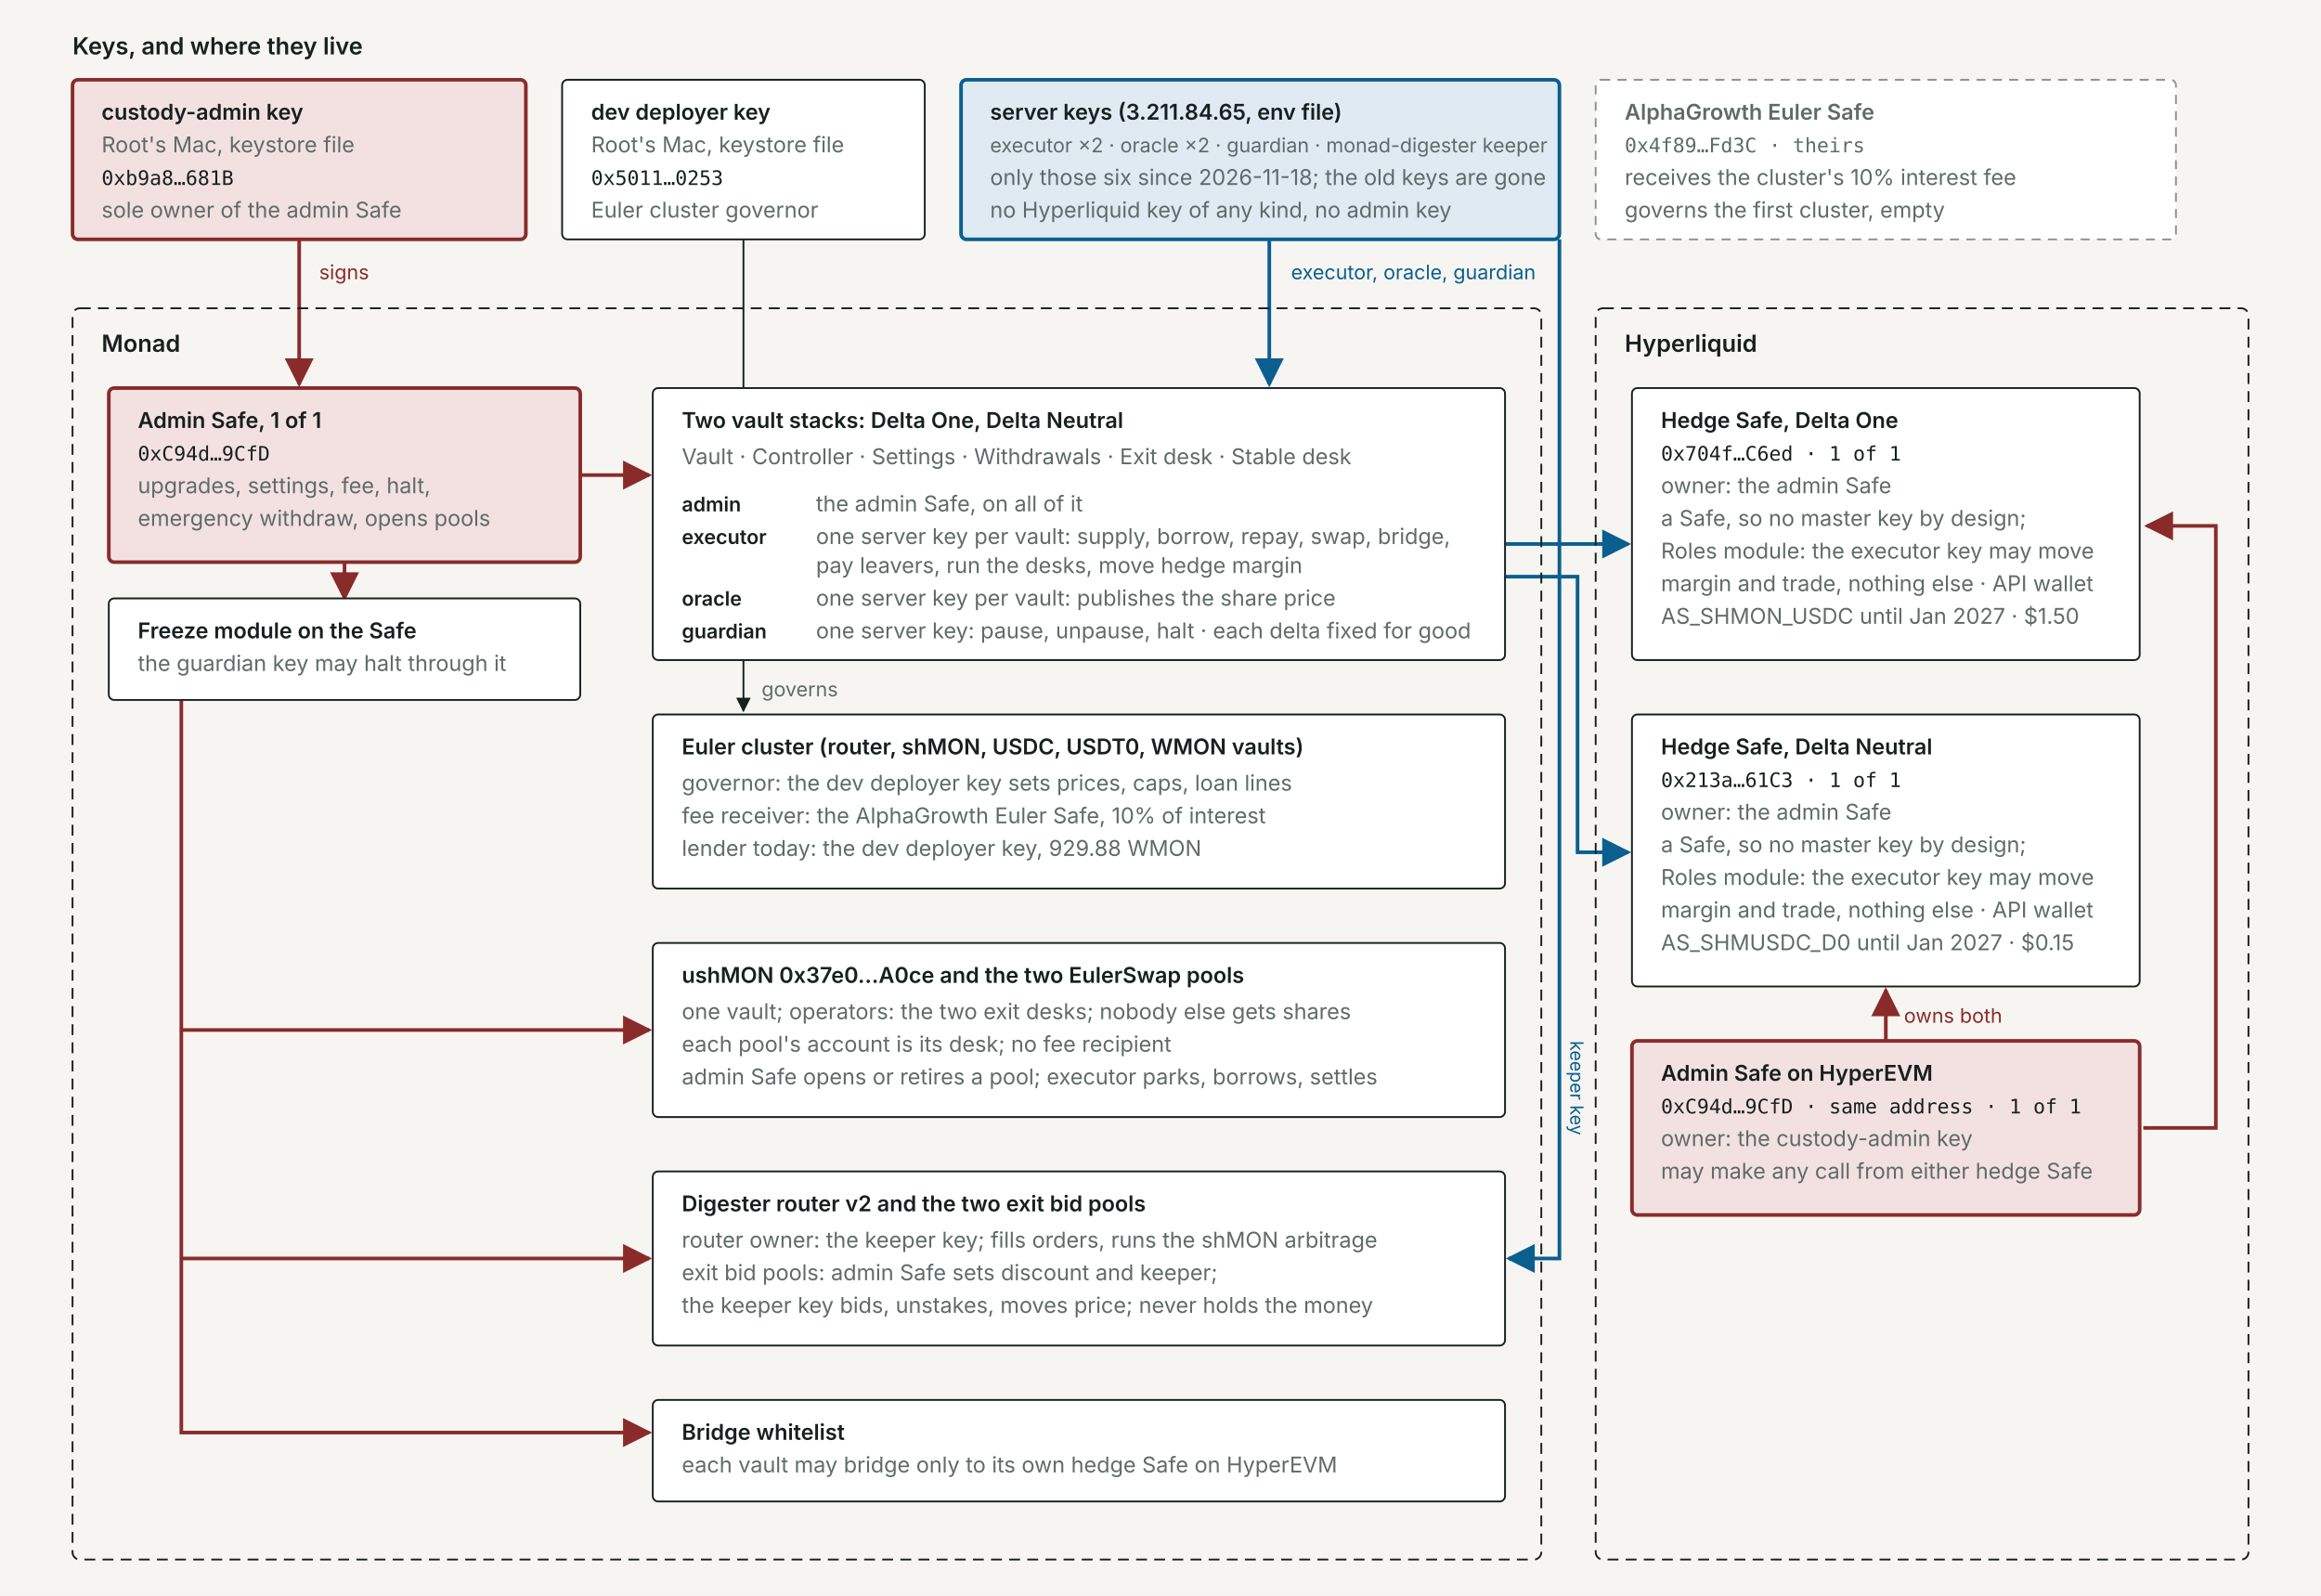
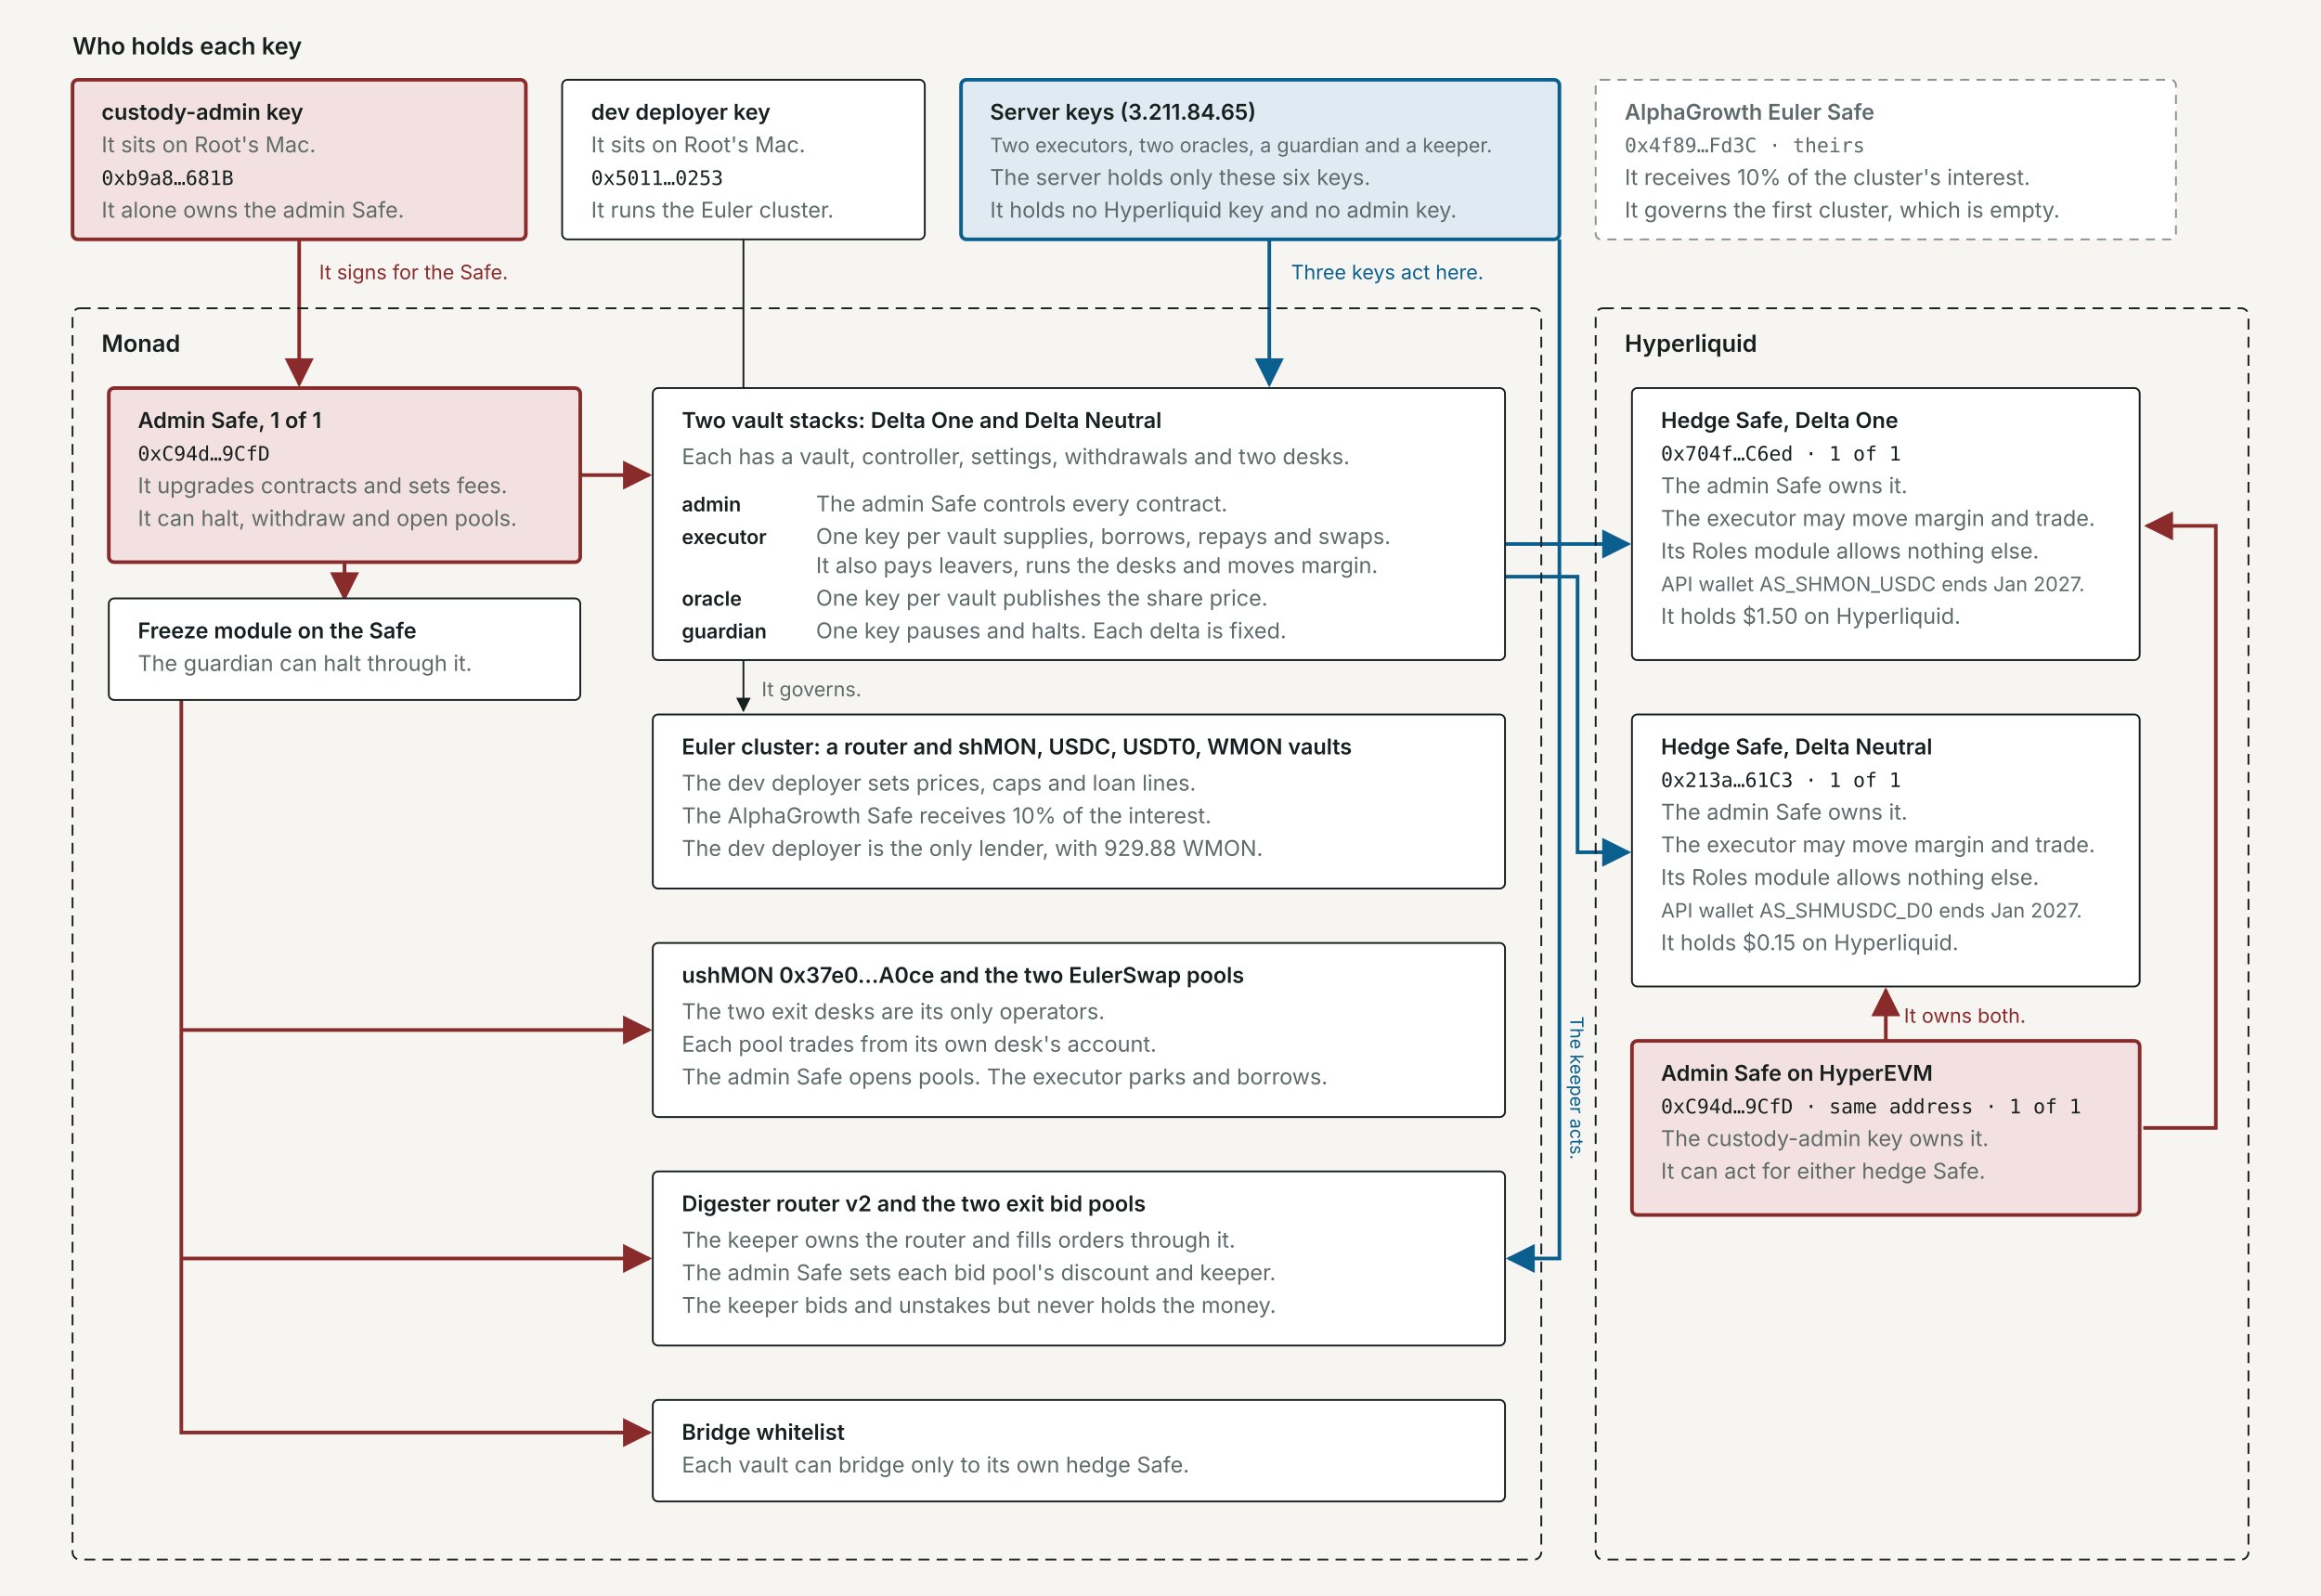
<svg xmlns="http://www.w3.org/2000/svg" width="1280" height="880" viewBox="0 0 1280 880" role="img" aria-label="Who controls the two shMON vaults: one admin key behind a one-of-one Safe controls every contract on Monad and owns both hedge Safes on HyperEVM; the server's executor keys move money inside the strategies and the hedges; the oracle keys publish NAV; the guardian key pauses; the deployer key governs the Euler cluster; the keeper key fills the digester, runs the shMON arbitrage and runs the exit bid pools." style="color:#17201f">
  <rect x="0" y="0" width="1280" height="880" fill="#f6f5f1" />
  <defs>
    <marker id="arrow" viewBox="0 0 10 10" refX="9" refY="5" markerWidth="8" markerHeight="8" orient="auto-start-reverse">
      <path d="M0,0 L10,5 L0,10 z" fill="#17201f" />
    </marker>
    <marker id="arrow-admin" viewBox="0 0 10 10" refX="9" refY="5" markerWidth="8" markerHeight="8" orient="auto-start-reverse">
      <path d="M0,0 L10,5 L0,10 z" fill="#8a2b2b" />
    </marker>
    <marker id="arrow-bot" viewBox="0 0 10 10" refX="9" refY="5" markerWidth="8" markerHeight="8" orient="auto-start-reverse">
      <path d="M0,0 L10,5 L0,10 z" fill="#0a5f8f" />
    </marker>
  </defs>
  <g font-family="IBM Plex Sans, system-ui, -apple-system, Segoe UI, sans-serif" font-size="12" fill="#17201f">
    <g id="lines">
      <line x1="165" y1="132" x2="165" y2="212" stroke="#8a2b2b" stroke-width="2" marker-end="url(#arrow-admin)" />
      <line x1="320" y1="262" x2="358" y2="262" stroke="#8a2b2b" stroke-width="2" marker-end="url(#arrow-admin)" />
      <path d="M190,310 V330" fill="none" stroke="#8a2b2b" stroke-width="2" marker-end="url(#arrow-admin)" />
      <path d="M100,386 V790 H358" fill="none" stroke="#8a2b2b" stroke-width="2" marker-end="url(#arrow-admin)" />
      <path d="M100,568 H358" fill="none" stroke="#8a2b2b" stroke-width="2" marker-end="url(#arrow-admin)" />
      <path d="M100,694 H358" fill="none" stroke="#8a2b2b" stroke-width="2" marker-end="url(#arrow-admin)" />
      <path d="M700,132 V212" fill="none" stroke="#0a5f8f" stroke-width="2" marker-end="url(#arrow-bot)" />
      <path d="M860,132 V694 H832" fill="none" stroke="#0a5f8f" stroke-width="2" marker-end="url(#arrow-bot)" />
      <path d="M410,132 V392" fill="none" stroke="#17201f" marker-end="url(#arrow)" />
      <path d="M830,300 H898" fill="none" stroke="#0a5f8f" stroke-width="2" marker-end="url(#arrow-bot)" />
      <path d="M830,318 H870 V470 H898" fill="none" stroke="#0a5f8f" stroke-width="2" marker-end="url(#arrow-bot)" />
      <path d="M1040,574 V546" fill="none" stroke="#8a2b2b" stroke-width="2" marker-end="url(#arrow-admin)" />
      <path d="M1182,622 H1222 V290 H1184" fill="none" stroke="#8a2b2b" stroke-width="2" marker-end="url(#arrow-admin)" />
    </g>
-     <text x="40" y="30" font-weight="600" font-size="13">Keys, and where they live</text>
+     <text x="40" y="30" font-weight="600" font-size="13">Who holds each key</text>
    <rect x="40" y="44" width="250" height="88" rx="3" fill="#f3e1e1" stroke="#8a2b2b" stroke-width="2" />
    <text x="56" y="66" font-weight="600">custody-admin key</text>
-     <text x="56" y="84" fill="#5f6b69">Root's Mac, keystore file</text>
+     <text x="56" y="84" fill="#5f6b69">It sits on Root's Mac.</text>
    <text x="56" y="102" font-family="IBM Plex Mono, Menlo, monospace" font-size="11">0xb9a8…681B</text>
-     <text x="56" y="120" fill="#5f6b69">sole owner of the admin Safe</text>
+     <text x="56" y="120" fill="#5f6b69">It alone owns the admin Safe.</text>
    <rect x="310" y="44" width="200" height="88" rx="3" fill="#ffffff" stroke="#17201f" />
    <text x="326" y="66" font-weight="600">dev deployer key</text>
-     <text x="326" y="84" fill="#5f6b69">Root's Mac, keystore file</text>
+     <text x="326" y="84" fill="#5f6b69">It sits on Root's Mac.</text>
    <text x="326" y="102" font-family="IBM Plex Mono, Menlo, monospace" font-size="11">0x5011…0253</text>
-     <text x="326" y="120" fill="#5f6b69">Euler cluster governor</text>
+     <text x="326" y="120" fill="#5f6b69">It runs the Euler cluster.</text>
    <rect x="530" y="44" width="330" height="88" rx="3" fill="#dfeaf2" stroke="#0a5f8f" stroke-width="2" />
-     <text x="546" y="66" font-weight="600">server keys (3.211.84.65, env file)</text>
-     <text x="546" y="84" fill="#5f6b69" font-size="11">executor ×2 · oracle ×2 · guardian · monad-digester keeper</text>
-     <text x="546" y="102" fill="#5f6b69">only those six since 2026-11-18; the old keys are gone</text>
-     <text x="546" y="120" fill="#5f6b69">no Hyperliquid key of any kind, no admin key</text>
+     <text x="546" y="66" font-weight="600">Server keys (3.211.84.65)</text>
+     <text x="546" y="84" fill="#5f6b69" font-size="11">Two executors, two oracles, a guardian and a keeper.</text>
+     <text x="546" y="102" fill="#5f6b69">The server holds only these six keys.</text>
+     <text x="546" y="120" fill="#5f6b69">It holds no Hyperliquid key and no admin key.</text>
    <rect x="880" y="44" width="320" height="88" rx="3" fill="#ffffff" stroke="#8a948f" stroke-dasharray="5 4" />
    <text x="896" y="66" font-weight="600" fill="#5f6b69">AlphaGrowth Euler Safe</text>
    <text x="896" y="84" fill="#5f6b69" font-family="IBM Plex Mono, Menlo, monospace" font-size="11">0x4f89…Fd3C · theirs</text>
-     <text x="896" y="102" fill="#5f6b69">receives the cluster's 10% interest fee</text>
-     <text x="896" y="120" fill="#5f6b69">governs the first cluster, empty</text>
-     <text x="176" y="154" fill="#8a2b2b" font-size="11">signs</text>
-     <text x="712" y="154" fill="#0a5f8f" font-size="11">executor, oracle, guardian</text>
-     <text x="420" y="384" fill="#5f6b69" font-size="11">governs</text>
-     <text x="866" y="600" fill="#0a5f8f" font-size="10" text-anchor="middle" transform="rotate(90 866 600)">keeper key</text>
-     <text x="1050" y="564" fill="#8a2b2b" font-size="11">owns both</text>
+     <text x="896" y="102" fill="#5f6b69">It receives 10% of the cluster's interest.</text>
+     <text x="896" y="120" fill="#5f6b69">It governs the first cluster, which is empty.</text>
+     <text x="176" y="154" fill="#8a2b2b" font-size="11">It signs for the Safe.</text>
+     <text x="712" y="154" fill="#0a5f8f" font-size="11">Three keys act here.</text>
+     <text x="420" y="384" fill="#5f6b69" font-size="11">It governs.</text>
+     <text x="866" y="600" fill="#0a5f8f" font-size="10" text-anchor="middle" transform="rotate(90 866 600)">The keeper acts.</text>
+     <text x="1050" y="564" fill="#8a2b2b" font-size="11">It owns both.</text>
    <rect x="40" y="170" width="810" height="690" rx="4" fill="none" stroke="#17201f" stroke-dasharray="6 4" />
    <text x="56" y="194" font-weight="600" font-size="13">Monad</text>
    <rect x="60" y="214" width="260" height="96" rx="3" fill="#f3e1e1" stroke="#8a2b2b" stroke-width="2" />
    <text x="76" y="236" font-weight="600">Admin Safe, 1 of 1</text>
    <text x="76" y="254" font-family="IBM Plex Mono, Menlo, monospace" font-size="11">0xC94d…9CfD</text>
-     <text x="76" y="272" fill="#5f6b69">upgrades, settings, fee, halt,</text>
-     <text x="76" y="290" fill="#5f6b69">emergency withdraw, opens pools</text>
+     <text x="76" y="272" fill="#5f6b69">It upgrades contracts and sets fees.</text>
+     <text x="76" y="290" fill="#5f6b69">It can halt, withdraw and open pools.</text>
    <rect x="60" y="330" width="260" height="56" rx="3" fill="#ffffff" stroke="#17201f" />
    <text x="76" y="352" font-weight="600">Freeze module on the Safe</text>
-     <text x="76" y="370" fill="#5f6b69">the guardian key may halt through it</text>
+     <text x="76" y="370" fill="#5f6b69">The guardian can halt through it.</text>
    <rect x="360" y="214" width="470" height="150" rx="3" fill="#ffffff" stroke="#17201f" />
-     <text x="376" y="236" font-weight="600">Two vault stacks: Delta One, Delta Neutral</text>
-     <text x="376" y="256" fill="#5f6b69">Vault · Controller · Settings · Withdrawals · Exit desk · Stable desk</text>
+     <text x="376" y="236" font-weight="600">Two vault stacks: Delta One and Delta Neutral</text>
+     <text x="376" y="256" fill="#5f6b69">Each has a vault, controller, settings, withdrawals and two desks.</text>
    <text x="376" y="282" font-weight="600" font-size="11">admin</text>
-     <text x="450" y="282" fill="#5f6b69">the admin Safe, on all of it</text>
+     <text x="450" y="282" fill="#5f6b69">The admin Safe controls every contract.</text>
    <text x="376" y="300" font-weight="600" font-size="11">executor</text>
-     <text x="450" y="300" fill="#5f6b69">one server key per vault: supply, borrow, repay, swap, bridge,</text>
-     <text x="450" y="316" fill="#5f6b69">pay leavers, run the desks, move hedge margin</text>
+     <text x="450" y="300" fill="#5f6b69">One key per vault supplies, borrows, repays and swaps.</text>
+     <text x="450" y="316" fill="#5f6b69">It also pays leavers, runs the desks and moves margin.</text>
    <text x="376" y="334" font-weight="600" font-size="11">oracle</text>
-     <text x="450" y="334" fill="#5f6b69">one server key per vault: publishes the share price</text>
+     <text x="450" y="334" fill="#5f6b69">One key per vault publishes the share price.</text>
    <text x="376" y="352" font-weight="600" font-size="11">guardian</text>
-     <text x="450" y="352" fill="#5f6b69">one server key: pause, unpause, halt · each delta fixed for good</text>
+     <text x="450" y="352" fill="#5f6b69">One key pauses and halts. Each delta is fixed.</text>
    <rect x="360" y="394" width="470" height="96" rx="3" fill="#ffffff" stroke="#17201f" />
-     <text x="376" y="416" font-weight="600">Euler cluster (router, shMON, USDC, USDT0, WMON vaults)</text>
-     <text x="376" y="436" fill="#5f6b69">governor: the dev deployer key sets prices, caps, loan lines</text>
-     <text x="376" y="454" fill="#5f6b69">fee receiver: the AlphaGrowth Euler Safe, 10% of interest</text>
-     <text x="376" y="472" fill="#5f6b69">lender today: the dev deployer key, 929.88 WMON</text>
+     <text x="376" y="416" font-weight="600">Euler cluster: a router and shMON, USDC, USDT0, WMON vaults</text>
+     <text x="376" y="436" fill="#5f6b69">The dev deployer sets prices, caps and loan lines.</text>
+     <text x="376" y="454" fill="#5f6b69">The AlphaGrowth Safe receives 10% of the interest.</text>
+     <text x="376" y="472" fill="#5f6b69">The dev deployer is the only lender, with 929.88 WMON.</text>
    <rect x="360" y="520" width="470" height="96" rx="3" fill="#ffffff" stroke="#17201f" />
    <text x="376" y="542" font-weight="600">ushMON 0x37e0…A0ce and the two EulerSwap pools</text>
-     <text x="376" y="562" fill="#5f6b69">one vault; operators: the two exit desks; nobody else gets shares</text>
-     <text x="376" y="580" fill="#5f6b69">each pool's account is its desk; no fee recipient</text>
-     <text x="376" y="598" fill="#5f6b69">admin Safe opens or retires a pool; executor parks, borrows, settles</text>
+     <text x="376" y="562" fill="#5f6b69">The two exit desks are its only operators.</text>
+     <text x="376" y="580" fill="#5f6b69">Each pool trades from its own desk's account.</text>
+     <text x="376" y="598" fill="#5f6b69">The admin Safe opens pools. The executor parks and borrows.</text>
    <rect x="360" y="646" width="470" height="96" rx="3" fill="#ffffff" stroke="#17201f" />
    <text x="376" y="668" font-weight="600">Digester router v2 and the two exit bid pools</text>
-     <text x="376" y="688" fill="#5f6b69">router owner: the keeper key; fills orders, runs the shMON arbitrage</text>
-     <text x="376" y="706" fill="#5f6b69">exit bid pools: admin Safe sets discount and keeper;</text>
-     <text x="376" y="724" fill="#5f6b69">the keeper key bids, unstakes, moves price; never holds the money</text>
+     <text x="376" y="688" fill="#5f6b69">The keeper owns the router and fills orders through it.</text>
+     <text x="376" y="706" fill="#5f6b69">The admin Safe sets each bid pool's discount and keeper.</text>
+     <text x="376" y="724" fill="#5f6b69">The keeper bids and unstakes but never holds the money.</text>
    <rect x="360" y="772" width="470" height="56" rx="3" fill="#ffffff" stroke="#17201f" />
    <text x="376" y="794" font-weight="600">Bridge whitelist</text>
-     <text x="376" y="812" fill="#5f6b69">each vault may bridge only to its own hedge Safe on HyperEVM</text>
+     <text x="376" y="812" fill="#5f6b69">Each vault can bridge only to its own hedge Safe.</text>
    <rect x="880" y="170" width="360" height="690" rx="4" fill="none" stroke="#17201f" stroke-dasharray="6 4" />
    <text x="896" y="194" font-weight="600" font-size="13">Hyperliquid</text>
    <rect x="900" y="214" width="280" height="150" rx="3" fill="#ffffff" stroke="#17201f" />
    <text x="916" y="236" font-weight="600">Hedge Safe, Delta One</text>
    <text x="916" y="254" font-family="IBM Plex Mono, Menlo, monospace" font-size="11">0x704f…C6ed · 1 of 1</text>
-     <text x="916" y="272" fill="#5f6b69">owner: the admin Safe</text>
-     <text x="916" y="290" fill="#5f6b69">a Safe, so no master key by design;</text>
-     <text x="916" y="308" fill="#5f6b69">Roles module: the executor key may move</text>
-     <text x="916" y="326" fill="#5f6b69">margin and trade, nothing else · API wallet</text>
-     <text x="916" y="344" fill="#5f6b69">AS_SHMON_USDC until Jan 2027 · $1.50</text>
+     <text x="916" y="272" fill="#5f6b69">The admin Safe owns it.</text>
+     <text x="916" y="290" fill="#5f6b69">The executor may move margin and trade.</text>
+     <text x="916" y="308" fill="#5f6b69">Its Roles module allows nothing else.</text>
+     <text x="916" y="326" fill="#5f6b69" font-size="11">API wallet AS_SHMON_USDC ends Jan 2027.</text>
+     <text x="916" y="344" fill="#5f6b69">It holds $1.50 on Hyperliquid.</text>
    <rect x="900" y="394" width="280" height="150" rx="3" fill="#ffffff" stroke="#17201f" />
    <text x="916" y="416" font-weight="600">Hedge Safe, Delta Neutral</text>
    <text x="916" y="434" font-family="IBM Plex Mono, Menlo, monospace" font-size="11">0x213a…61C3 · 1 of 1</text>
-     <text x="916" y="452" fill="#5f6b69">owner: the admin Safe</text>
-     <text x="916" y="470" fill="#5f6b69">a Safe, so no master key by design;</text>
-     <text x="916" y="488" fill="#5f6b69">Roles module: the executor key may move</text>
-     <text x="916" y="506" fill="#5f6b69">margin and trade, nothing else · API wallet</text>
-     <text x="916" y="524" fill="#5f6b69">AS_SHMUSDC_D0 until Jan 2027 · $0.15</text>
+     <text x="916" y="452" fill="#5f6b69">The admin Safe owns it.</text>
+     <text x="916" y="470" fill="#5f6b69">The executor may move margin and trade.</text>
+     <text x="916" y="488" fill="#5f6b69">Its Roles module allows nothing else.</text>
+     <text x="916" y="506" fill="#5f6b69" font-size="11">API wallet AS_SHMUSDC_D0 ends Jan 2027.</text>
+     <text x="916" y="524" fill="#5f6b69">It holds $0.15 on Hyperliquid.</text>
    <rect x="900" y="574" width="280" height="96" rx="3" fill="#f3e1e1" stroke="#8a2b2b" stroke-width="2" />
    <text x="916" y="596" font-weight="600">Admin Safe on HyperEVM</text>
    <text x="916" y="614" font-family="IBM Plex Mono, Menlo, monospace" font-size="11">0xC94d…9CfD · same address · 1 of 1</text>
-     <text x="916" y="632" fill="#5f6b69">owner: the custody-admin key</text>
-     <text x="916" y="650" fill="#5f6b69">may make any call from either hedge Safe</text>
+     <text x="916" y="632" fill="#5f6b69">The custody-admin key owns it.</text>
+     <text x="916" y="650" fill="#5f6b69">It can act for either hedge Safe.</text>
  </g>
</svg>
